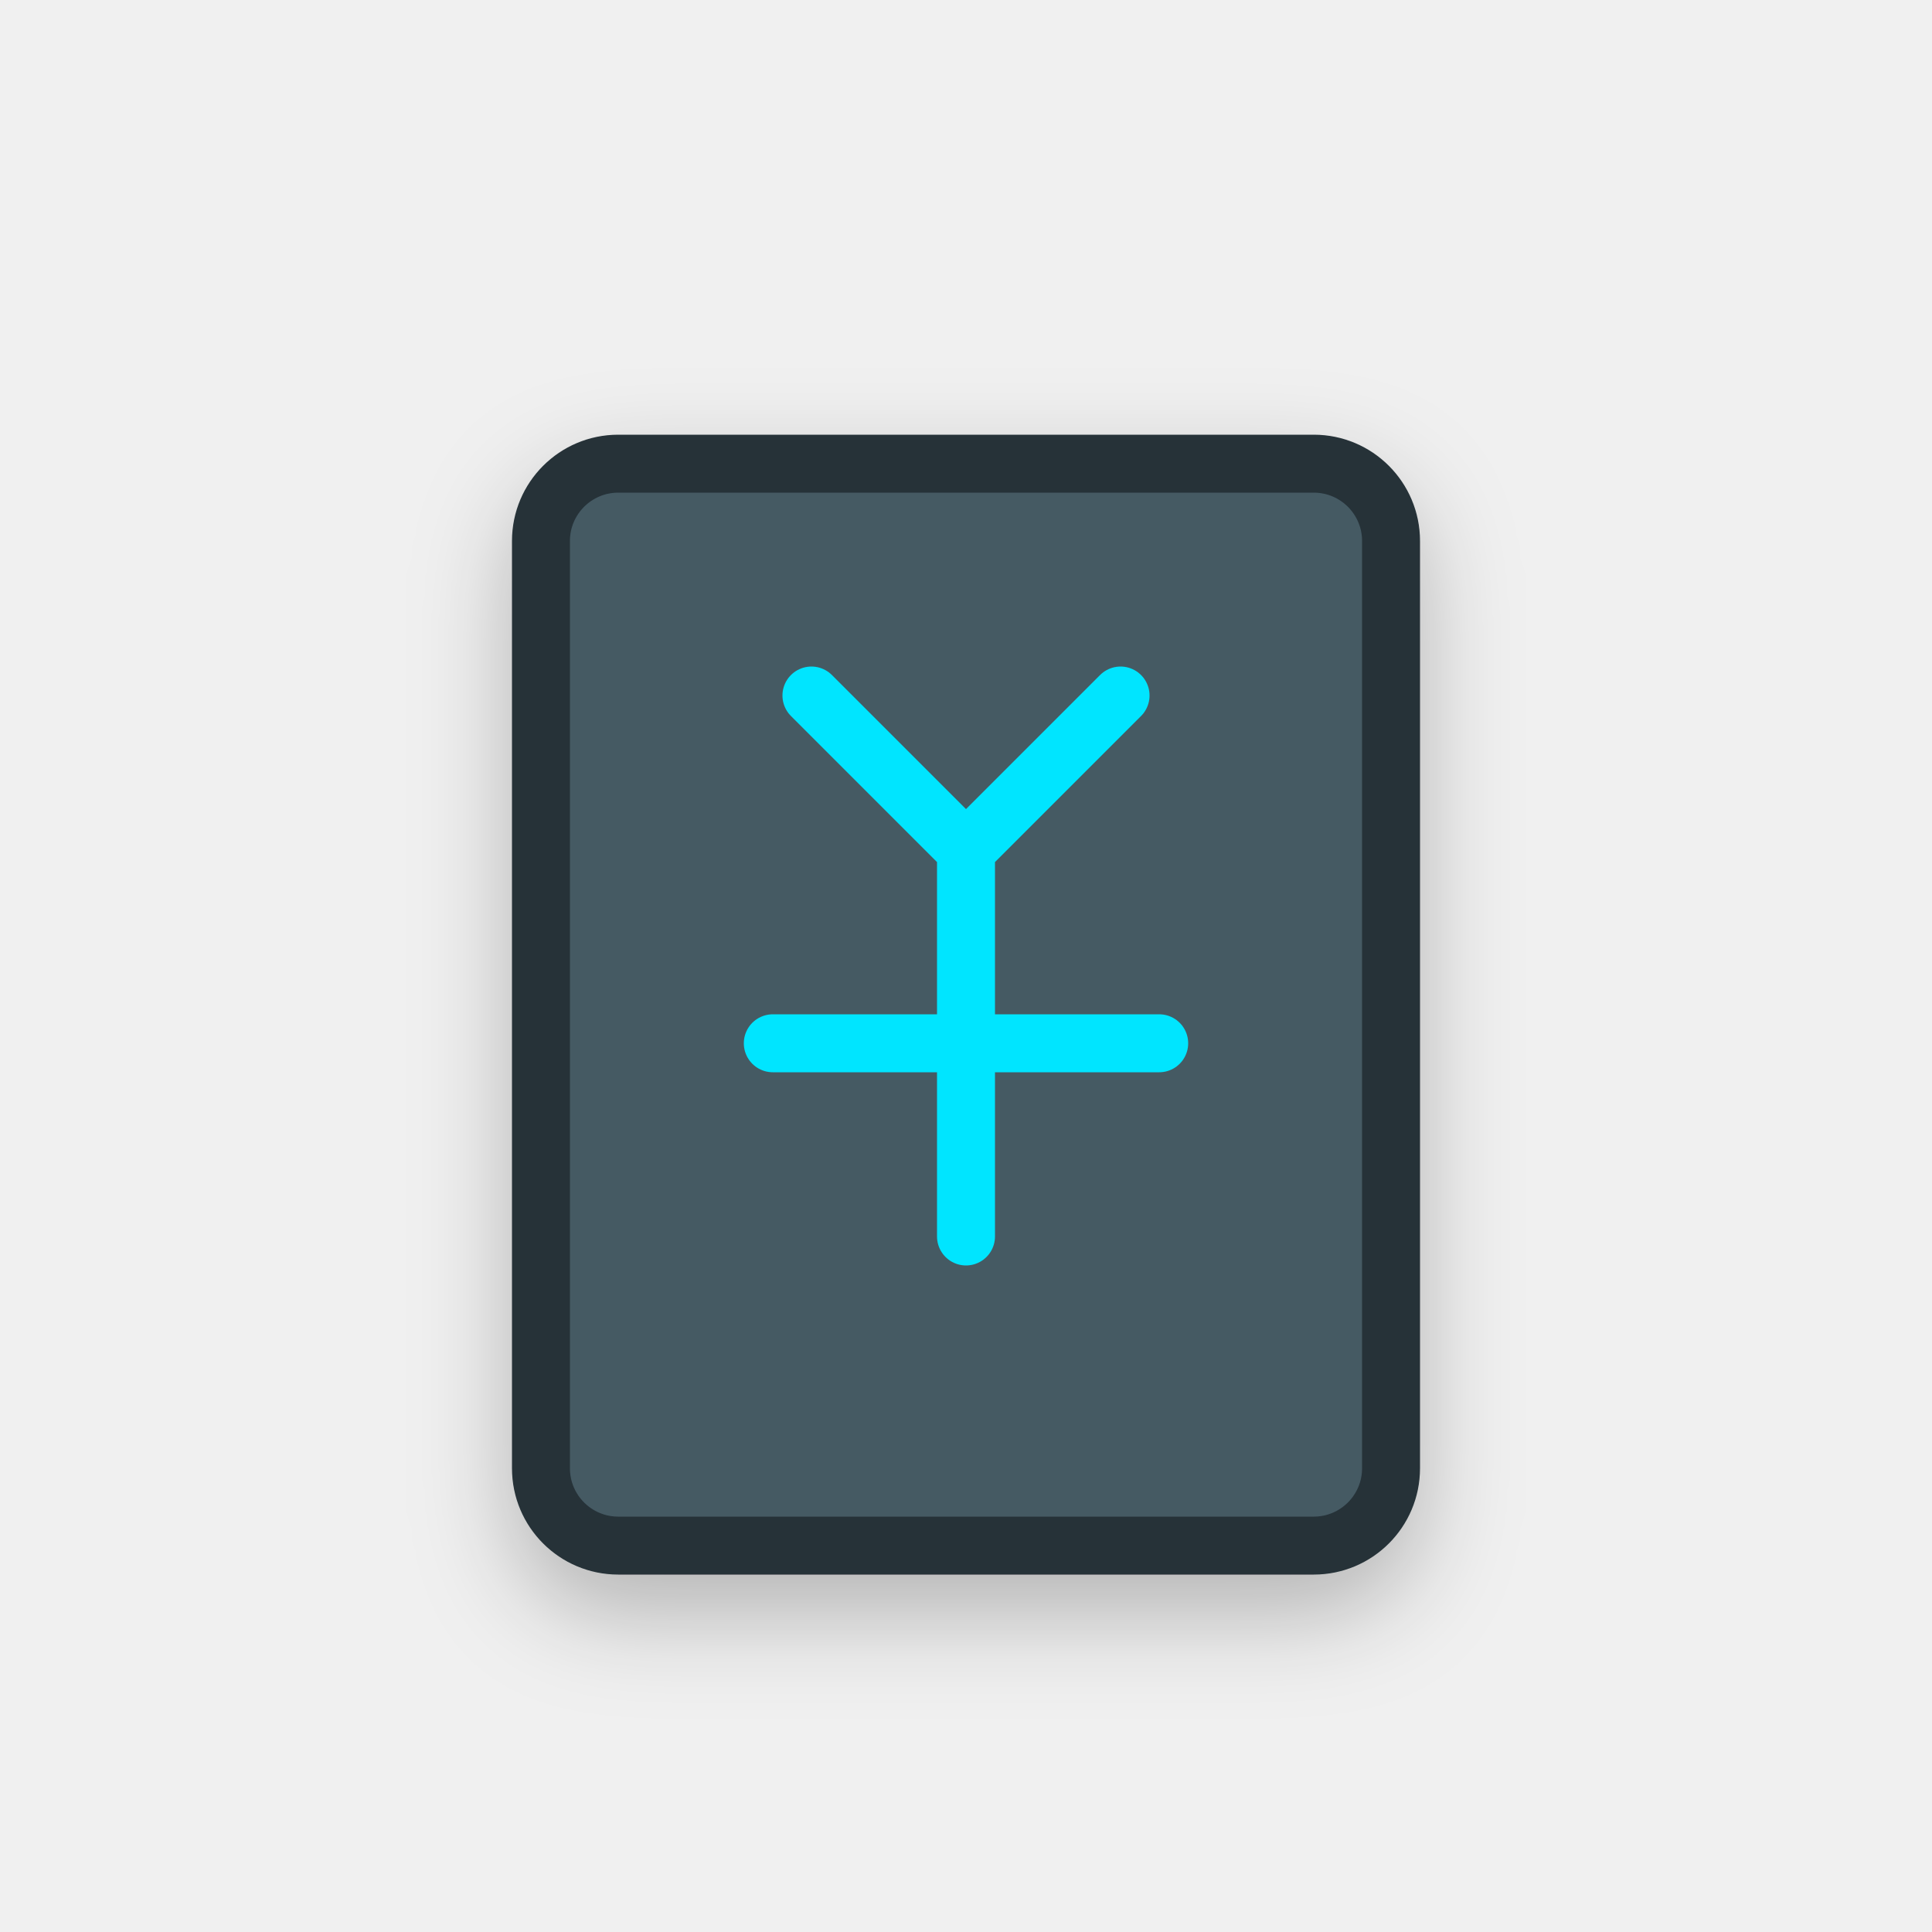
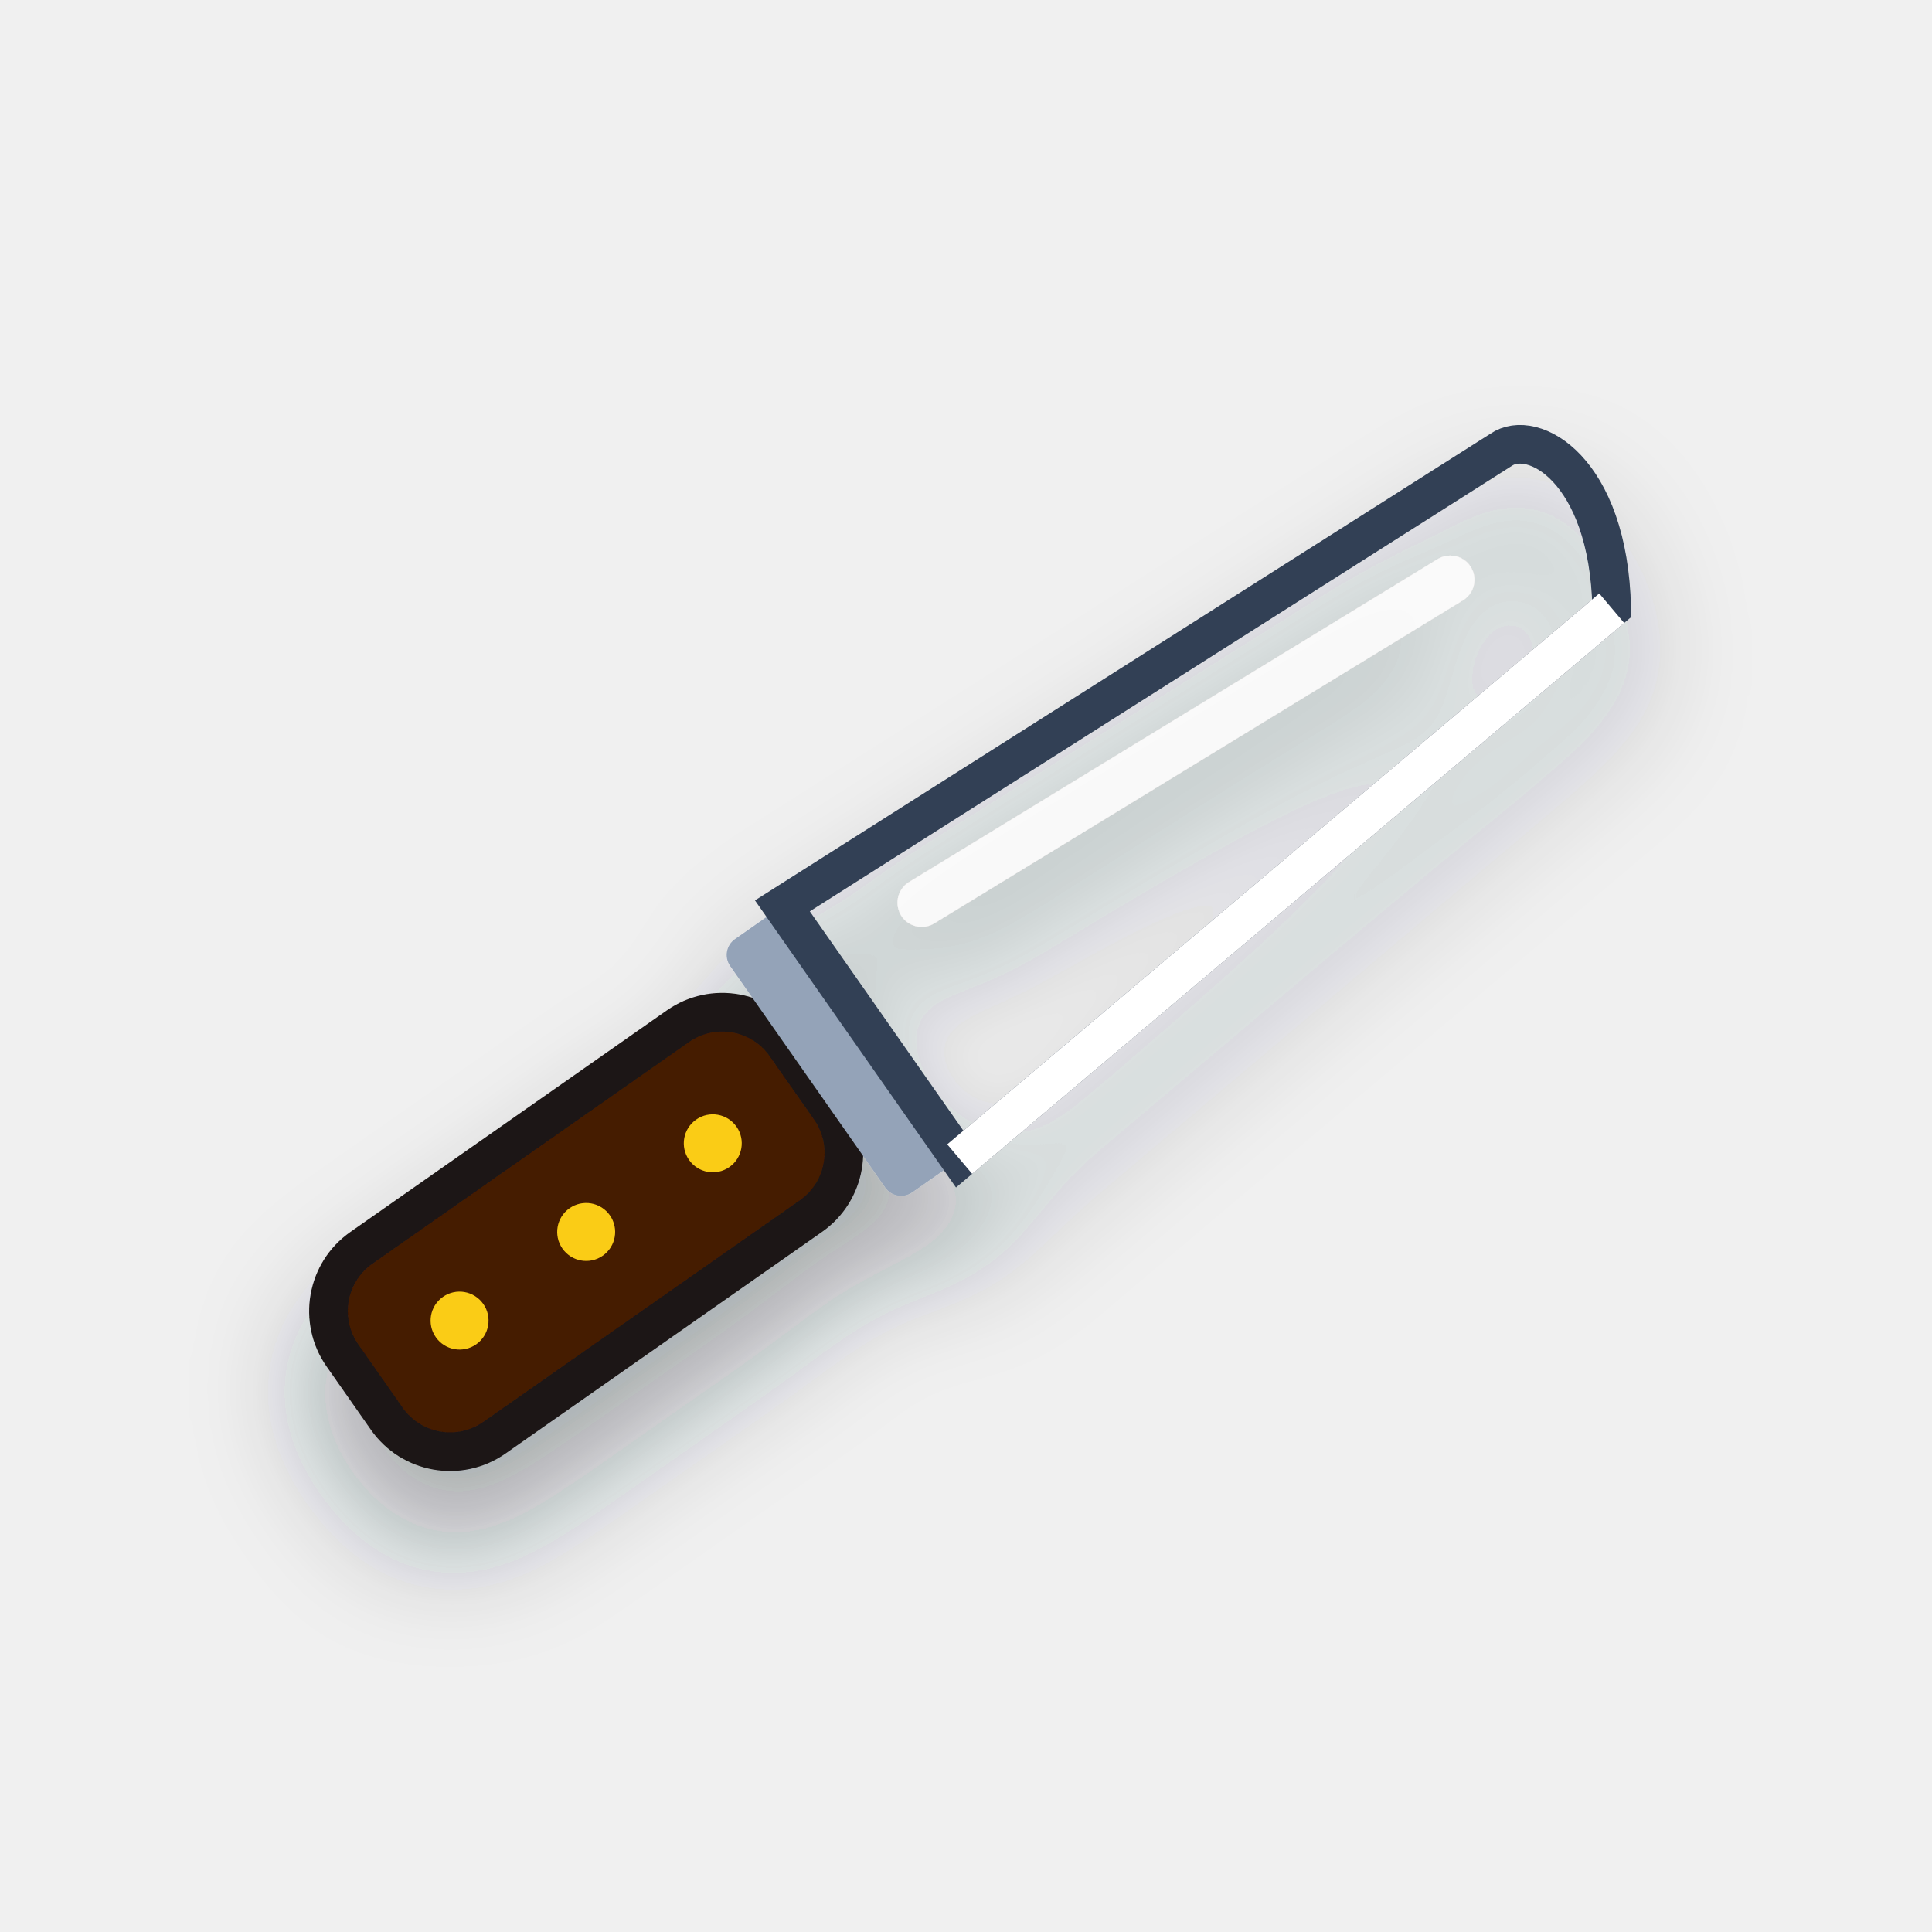
<svg xmlns="http://www.w3.org/2000/svg" viewBox="0 0 100 100" width="100%" height="100%">
  <defs>
-     <filter id="glow-ruins_6" x="-20%" y="-20%" width="140%" height="140%">
-       <feDropShadow dx="0" dy="2" stdDeviation="2.5" flood-color="#000" flood-opacity="0.25" />
+     <filter id="shadow-ruins_6" x="-30%" y="-30%" width="160%" height="160%">
+       <feDropShadow dx="0" dy="4" stdDeviation="3" flood-color="#1e293b" flood-opacity="0.35" />
    </filter>
  </defs>
-   <g filter="url(#glow-ruins_6)">
-     <rect x="28" y="24" width="44" height="56" rx="4" fill="#455A64" stroke="#263238" stroke-width="3" />
-     <path d="M42 36 L50 44 L58 36 M50 44 L50 64 M40 54 L60 54" stroke="#00E5FF" stroke-width="3" stroke-linecap="round" fill="none" />
+   <g filter="url(#shadow-ruins_6)">
+     <g transform="rotate(-35 50 50)">
+       <rect x="12" y="44" width="28" height="12" rx="4" fill="#451a03" stroke="#1c1917" stroke-width="2" />
+       <circle cx="18" cy="50" r="1.5" fill="#facc15" />
+       <circle cx="26" cy="50" r="1.5" fill="#facc15" />
+       <circle cx="34" cy="50" r="1.5" fill="#facc15" />
+       <rect x="40" y="42" width="4" height="16" rx="1" fill="#94a3b8" />
+       <path d="M44 42 L88 44 C90 44 92 48 88 54 L44 58 Z" fill="url(#chromeGrad)" stroke="#334155" stroke-width="2" />
+       <line x1="44" y1="58" x2="88" y2="54" stroke="#ffffff" stroke-width="2" />
+       <line x1="50" y1="46" x2="82" y2="48" stroke="#ffffff" stroke-width="2.5" stroke-linecap="round" opacity="0.8" />
+     </g>
  </g>
</svg>
